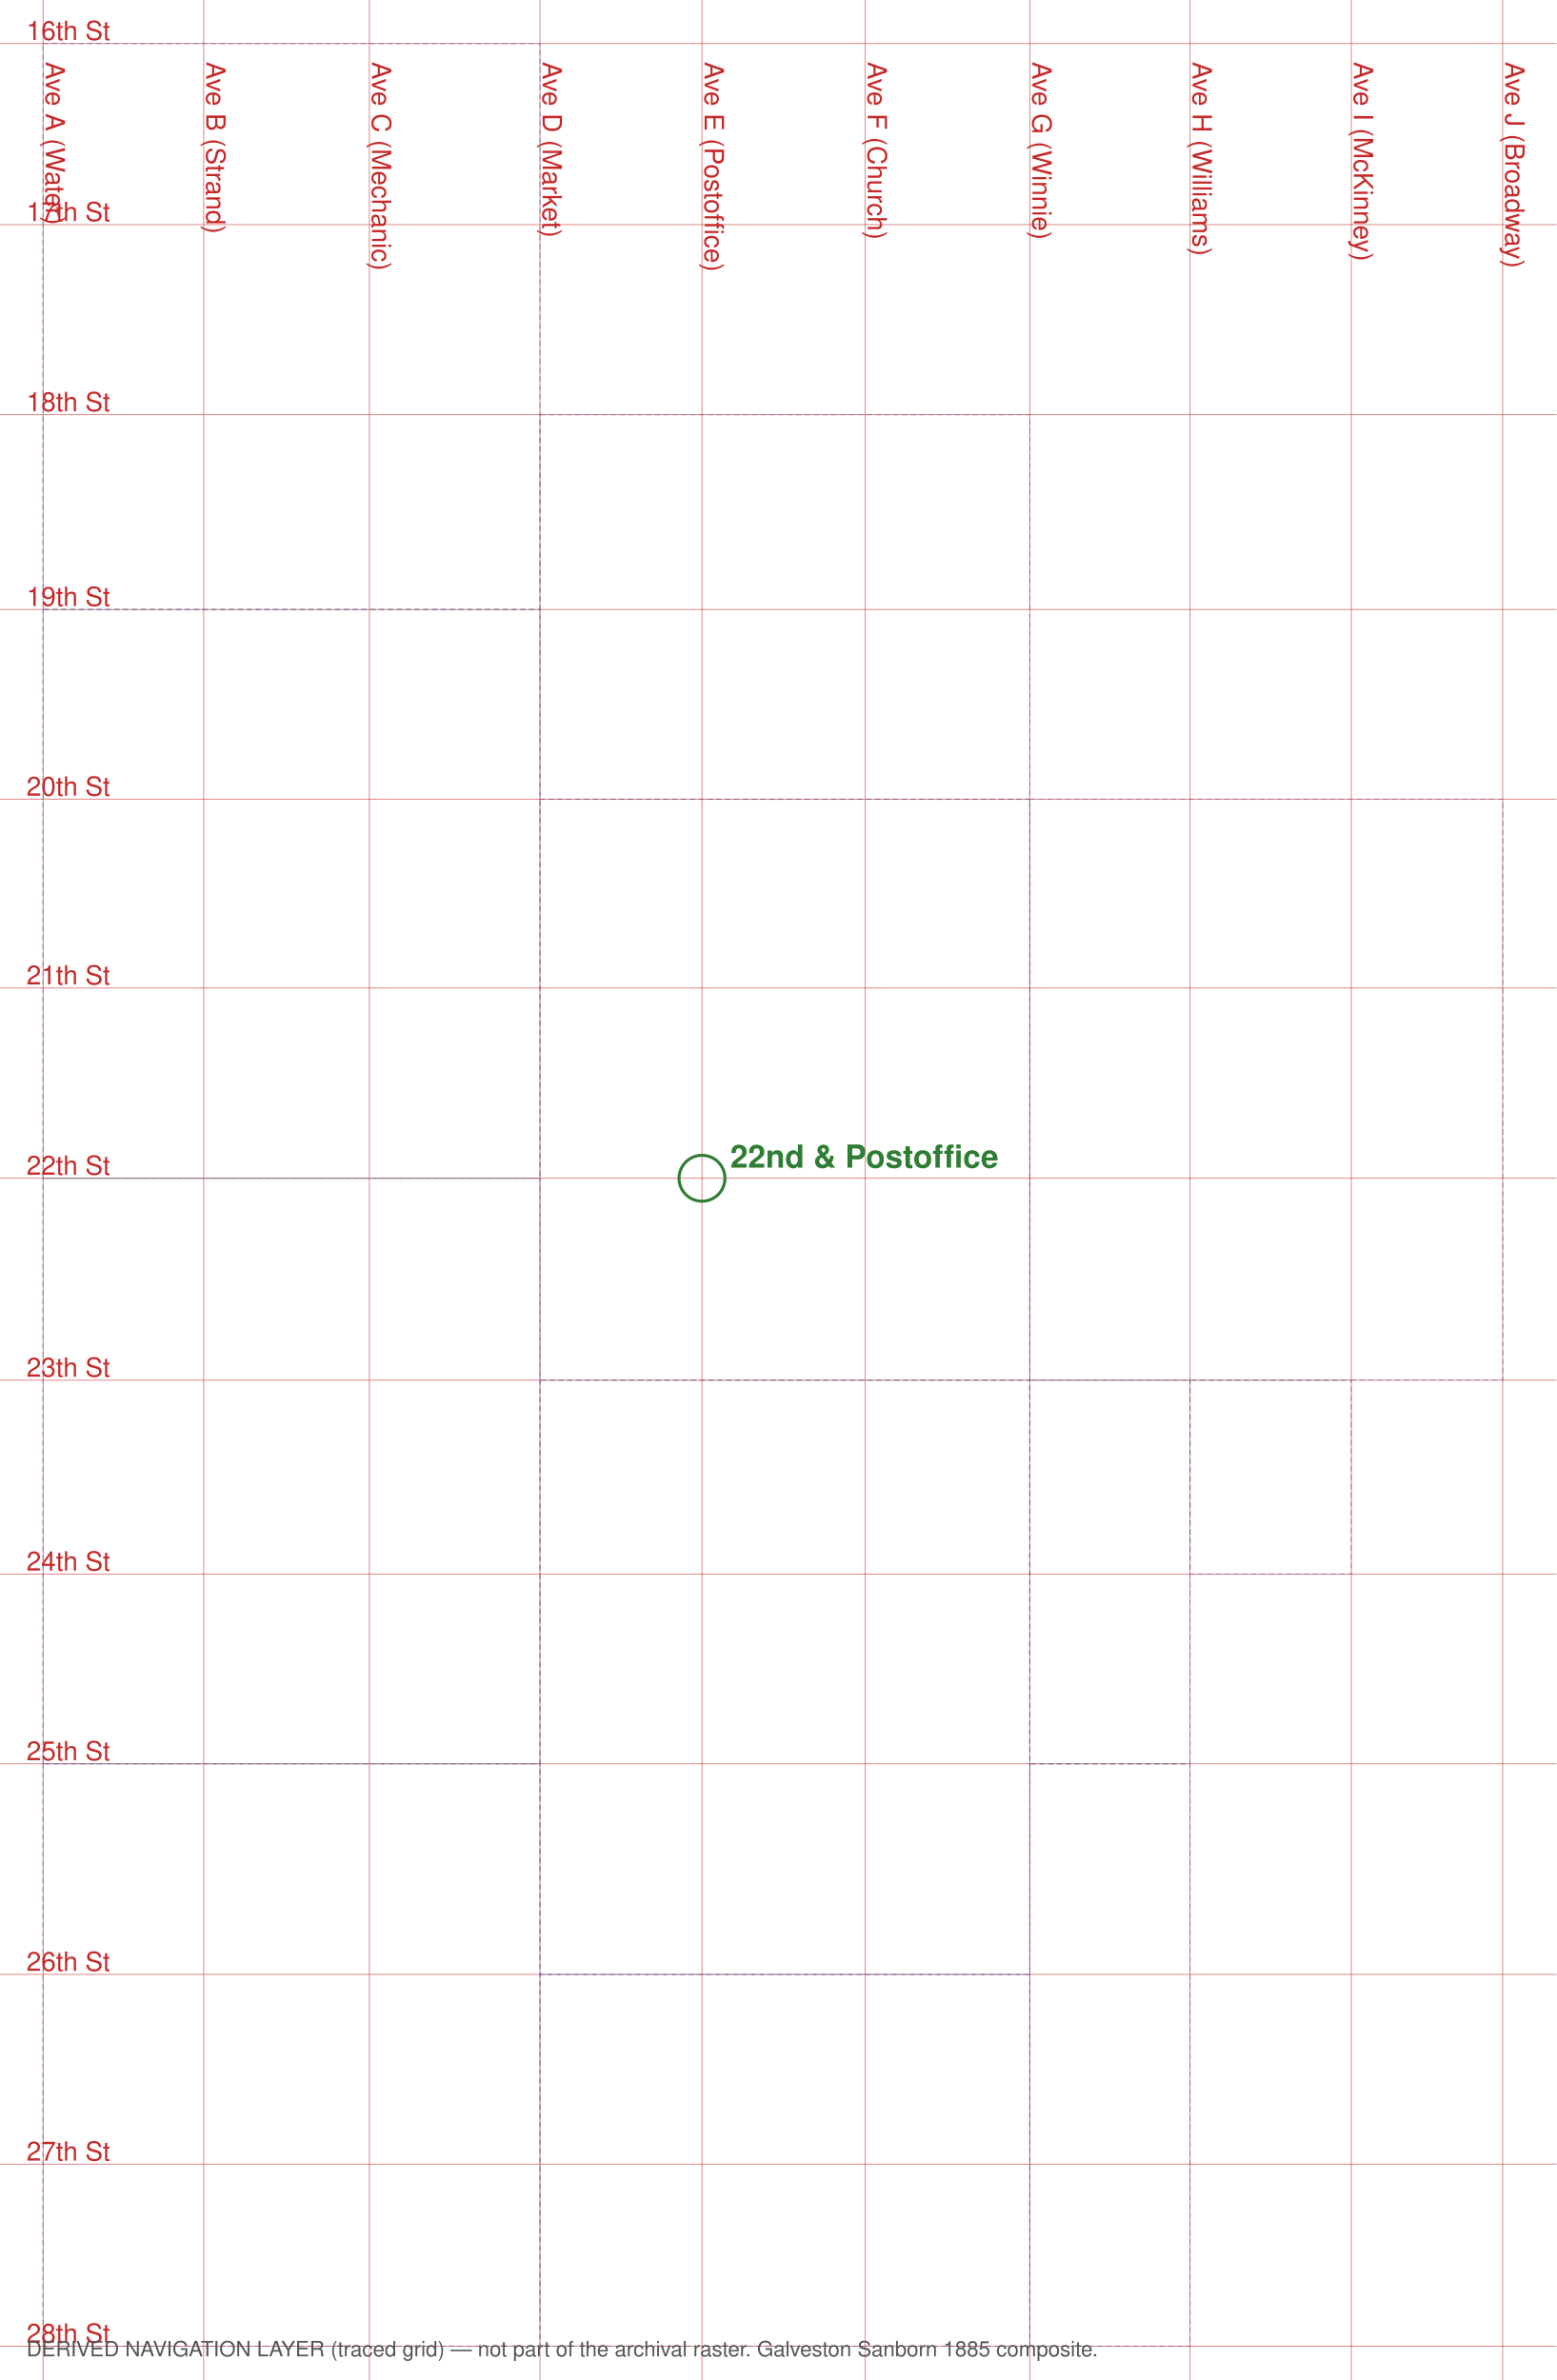
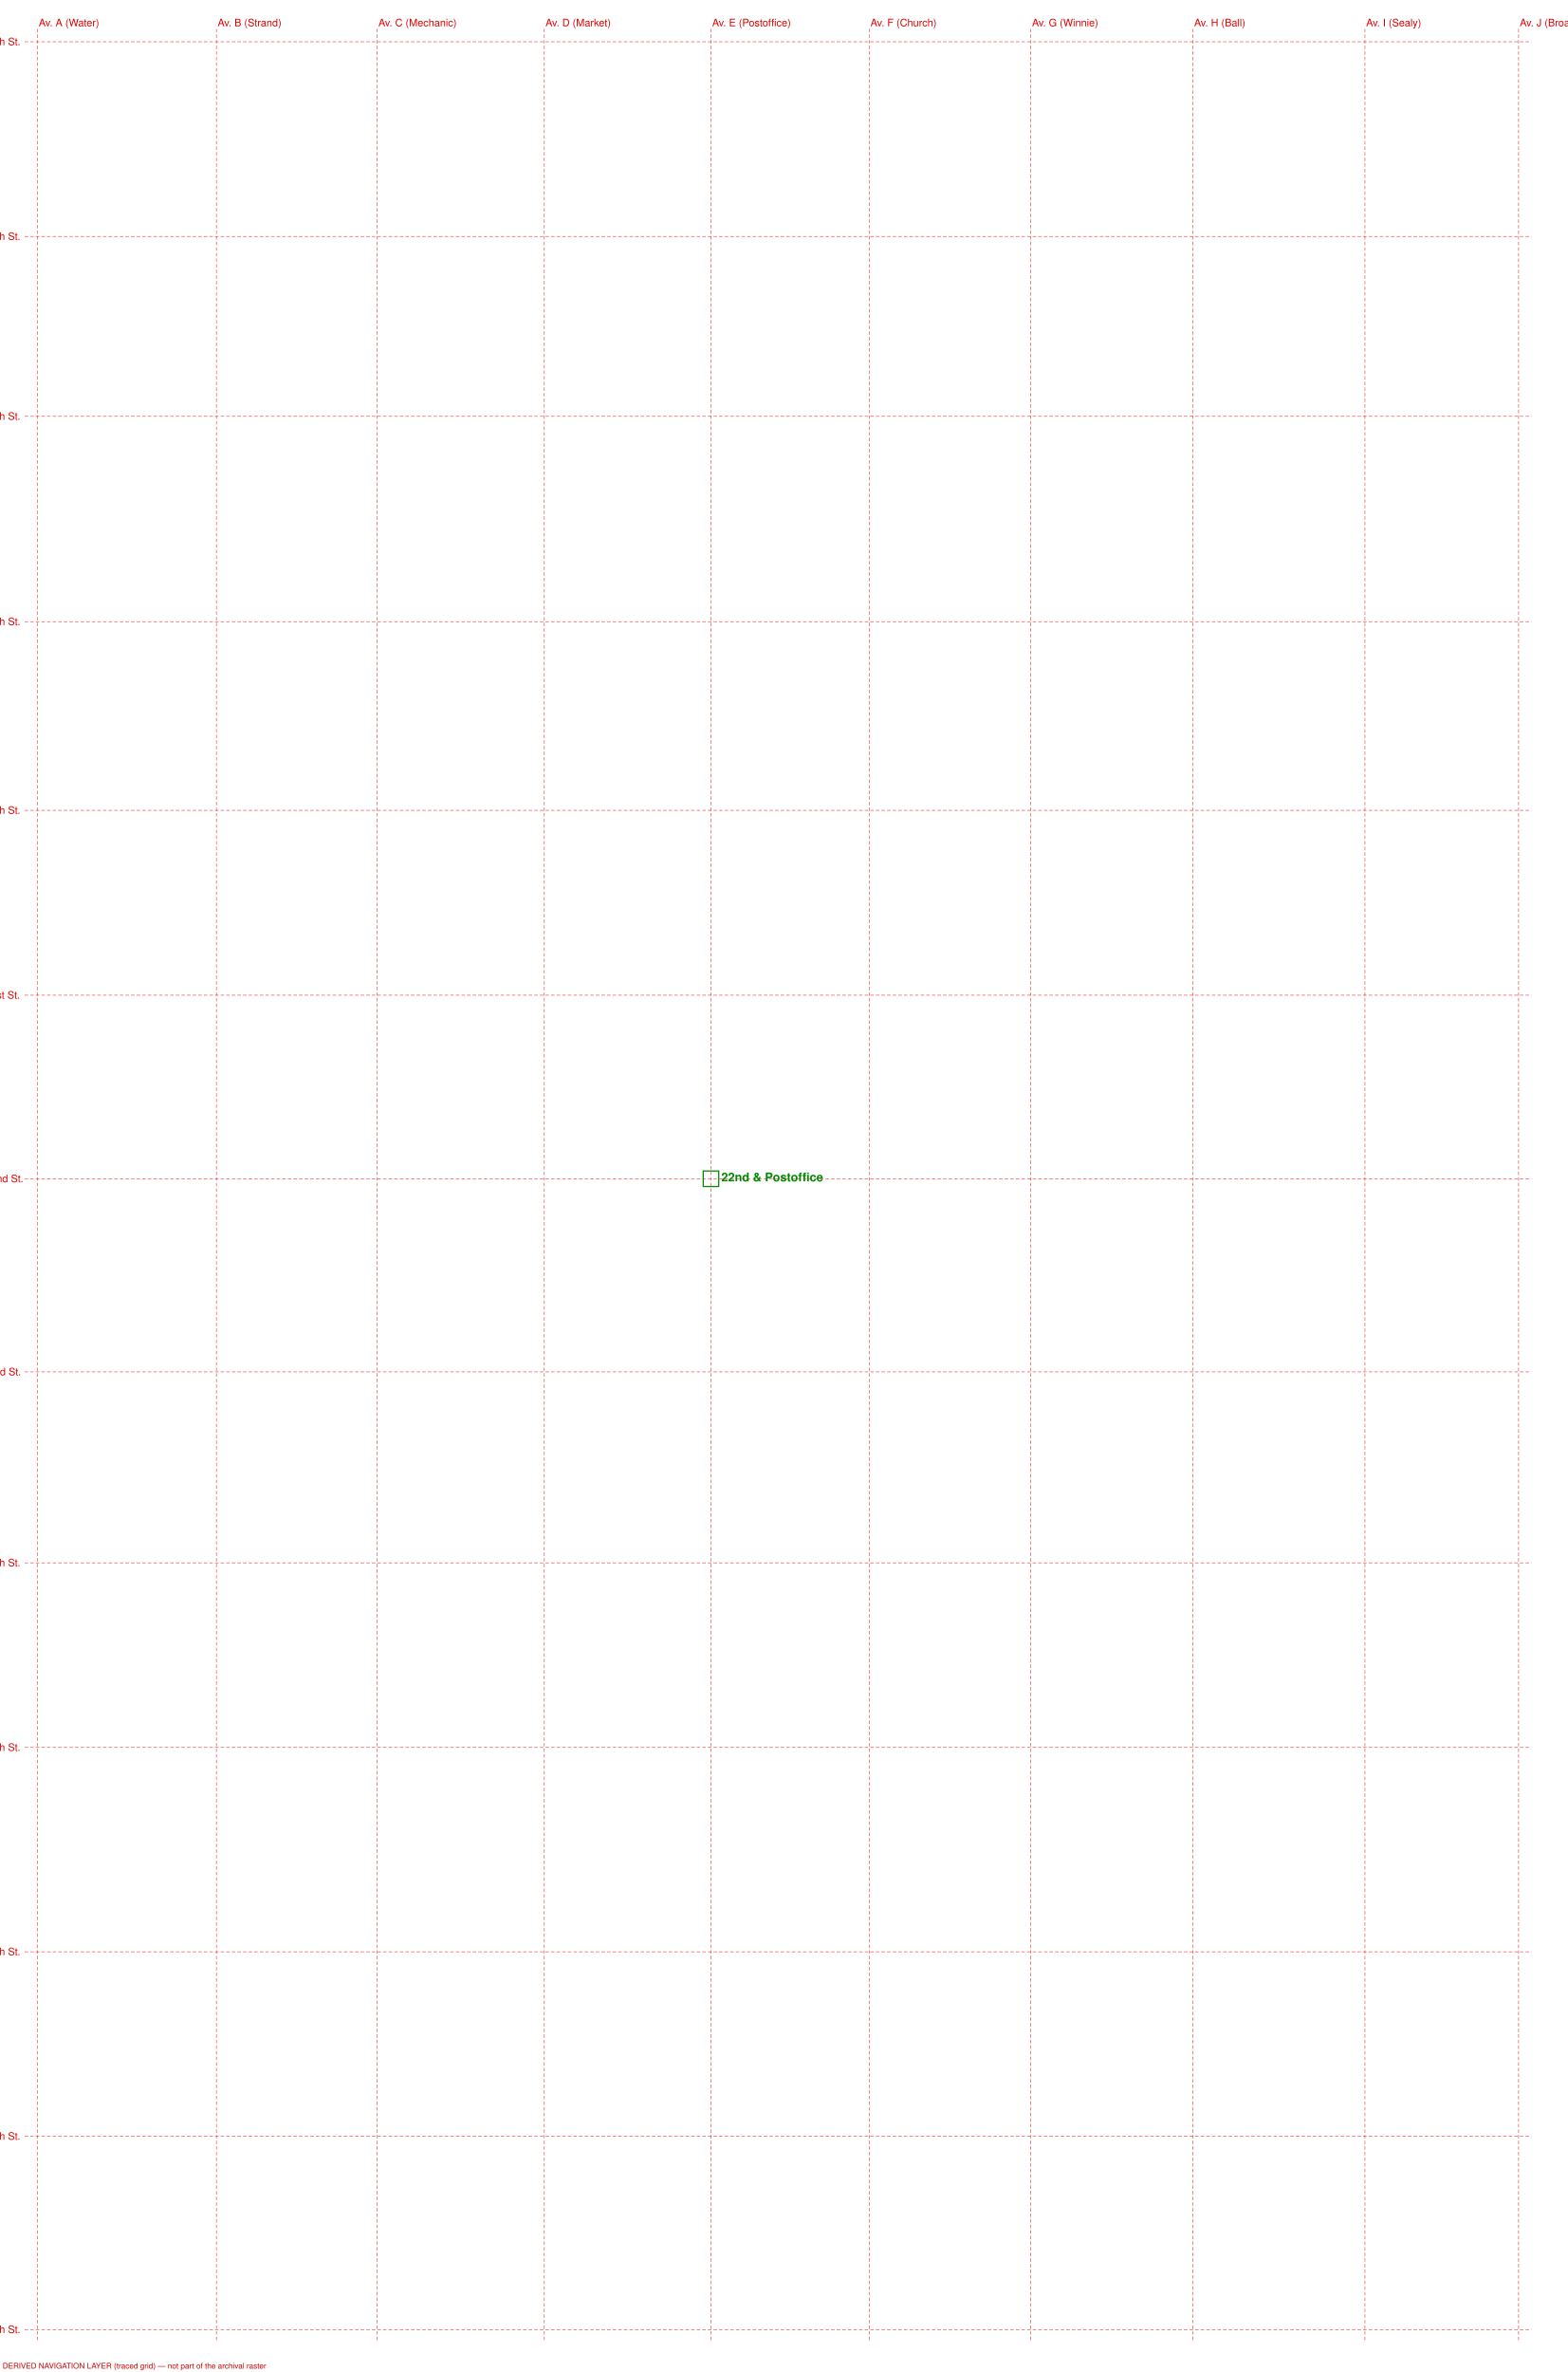
- <svg xmlns="http://www.w3.org/2000/svg" viewBox="0 0 17632 26968" font-family="Helvetica,Arial,sans-serif">
-   <rect x="0" y="0" width="17632" height="26968" fill="none" />
-   <rect x="488" y="493" width="5629" height="6413" fill="none" stroke="#1565c0" stroke-width="12" stroke-dasharray="60,40" opacity="0.5" />
-   <rect x="6117" y="4699" width="5548" height="4357" fill="none" stroke="#1565c0" stroke-width="12" stroke-dasharray="60,40" opacity="0.5" />
-   <rect x="11665" y="19986" width="1814" height="6599" fill="none" stroke="#1565c0" stroke-width="12" stroke-dasharray="60,40" opacity="0.5" />
-   <rect x="11665" y="9056" width="5357" height="6582" fill="none" stroke="#1565c0" stroke-width="12" stroke-dasharray="60,40" opacity="0.5" />
-   <rect x="6117" y="9056" width="5548" height="6582" fill="none" stroke="#1565c0" stroke-width="12" stroke-dasharray="60,40" opacity="0.5" />
-   <rect x="488" y="6906" width="5629" height="6445" fill="none" stroke="#1565c0" stroke-width="12" stroke-dasharray="60,40" opacity="0.5" />
-   <rect x="488" y="13351" width="5629" height="6635" fill="none" stroke="#1565c0" stroke-width="12" stroke-dasharray="60,40" opacity="0.5" />
-   <rect x="6117" y="15639" width="5548" height="6733" fill="none" stroke="#1565c0" stroke-width="12" stroke-dasharray="60,40" opacity="0.5" />
-   <rect x="11665" y="15639" width="1814" height="4347" fill="none" stroke="#1565c0" stroke-width="12" stroke-dasharray="60,40" opacity="0.5" />
-   <rect x="13480" y="15639" width="1827" height="2197" fill="none" stroke="#1565c0" stroke-width="12" stroke-dasharray="60,40" opacity="0.5" />
-   <rect x="6117" y="22372" width="5548" height="4213" fill="none" stroke="#1565c0" stroke-width="12" stroke-dasharray="60,40" opacity="0.5" />
-   <rect x="488" y="19986" width="5629" height="6599" fill="none" stroke="#1565c0" stroke-width="12" stroke-dasharray="60,40" opacity="0.5" />
-   <line x1="488" y1="0" x2="488" y2="26968" stroke="#c62828" stroke-width="10" opacity="0.6" />
-   <text x="518" y="700" fill="#c62828" font-size="300" transform="rotate(90 518 700)">Ave A (Water)</text>
-   <line x1="2307" y1="0" x2="2307" y2="26968" stroke="#c62828" stroke-width="10" opacity="0.6" />
-   <text x="2337" y="700" fill="#c62828" font-size="300" transform="rotate(90 2337 700)">Ave B (Strand)</text>
-   <line x1="4184" y1="0" x2="4184" y2="26968" stroke="#c62828" stroke-width="10" opacity="0.6" />
-   <text x="4214" y="700" fill="#c62828" font-size="300" transform="rotate(90 4214 700)">Ave C (Mechanic)</text>
-   <line x1="6117" y1="0" x2="6117" y2="26968" stroke="#c62828" stroke-width="10" opacity="0.6" />
-   <text x="6147" y="700" fill="#c62828" font-size="300" transform="rotate(90 6147 700)">Ave D (Market)</text>
-   <line x1="7952" y1="0" x2="7952" y2="26968" stroke="#c62828" stroke-width="10" opacity="0.6" />
-   <text x="7982" y="700" fill="#c62828" font-size="300" transform="rotate(90 7982 700)">Ave E (Postoffice)</text>
-   <line x1="9799" y1="0" x2="9799" y2="26968" stroke="#c62828" stroke-width="10" opacity="0.6" />
-   <text x="9829" y="700" fill="#c62828" font-size="300" transform="rotate(90 9829 700)">Ave F (Church)</text>
-   <line x1="11665" y1="0" x2="11665" y2="26968" stroke="#c62828" stroke-width="10" opacity="0.6" />
-   <text x="11695" y="700" fill="#c62828" font-size="300" transform="rotate(90 11695 700)">Ave G (Winnie)</text>
-   <line x1="13480" y1="0" x2="13480" y2="26968" stroke="#c62828" stroke-width="10" opacity="0.6" />
-   <text x="13510" y="700" fill="#c62828" font-size="300" transform="rotate(90 13510 700)">Ave H (Williams)</text>
-   <line x1="15307" y1="0" x2="15307" y2="26968" stroke="#c62828" stroke-width="10" opacity="0.6" />
-   <text x="15337" y="700" fill="#c62828" font-size="300" transform="rotate(90 15337 700)">Ave I (McKinney)</text>
-   <line x1="17022" y1="0" x2="17022" y2="26968" stroke="#c62828" stroke-width="10" opacity="0.6" />
-   <text x="17052" y="700" fill="#c62828" font-size="300" transform="rotate(90 17052 700)">Ave J (Broadway)</text>
-   <line x1="0" y1="493" x2="17632" y2="493" stroke="#c62828" stroke-width="10" opacity="0.6" />
-   <text x="300" y="453" fill="#c62828" font-size="300">16th St</text>
-   <line x1="0" y1="2545" x2="17632" y2="2545" stroke="#c62828" stroke-width="10" opacity="0.6" />
-   <text x="300" y="2505" fill="#c62828" font-size="300">17th St</text>
-   <line x1="0" y1="4699" x2="17632" y2="4699" stroke="#c62828" stroke-width="10" opacity="0.6" />
-   <text x="300" y="4659" fill="#c62828" font-size="300">18th St</text>
-   <line x1="0" y1="6906" x2="17632" y2="6906" stroke="#c62828" stroke-width="10" opacity="0.6" />
-   <text x="300" y="6866" fill="#c62828" font-size="300">19th St</text>
-   <line x1="0" y1="9056" x2="17632" y2="9056" stroke="#c62828" stroke-width="10" opacity="0.6" />
-   <text x="300" y="9016" fill="#c62828" font-size="300">20th St</text>
-   <line x1="0" y1="11195" x2="17632" y2="11195" stroke="#c62828" stroke-width="10" opacity="0.6" />
-   <text x="300" y="11155" fill="#c62828" font-size="300">21th St</text>
-   <line x1="0" y1="13351" x2="17632" y2="13351" stroke="#c62828" stroke-width="10" opacity="0.6" />
-   <text x="300" y="13311" fill="#c62828" font-size="300">22th St</text>
-   <line x1="0" y1="15639" x2="17632" y2="15639" stroke="#c62828" stroke-width="10" opacity="0.6" />
-   <text x="300" y="15599" fill="#c62828" font-size="300">23th St</text>
-   <line x1="0" y1="17836" x2="17632" y2="17836" stroke="#c62828" stroke-width="10" opacity="0.6" />
-   <text x="300" y="17796" fill="#c62828" font-size="300">24th St</text>
-   <line x1="0" y1="19986" x2="17632" y2="19986" stroke="#c62828" stroke-width="10" opacity="0.6" />
-   <text x="300" y="19946" fill="#c62828" font-size="300">25th St</text>
-   <line x1="0" y1="22372" x2="17632" y2="22372" stroke="#c62828" stroke-width="10" opacity="0.6" />
-   <text x="300" y="22332" fill="#c62828" font-size="300">26th St</text>
-   <line x1="0" y1="24522" x2="17632" y2="24522" stroke="#c62828" stroke-width="10" opacity="0.6" />
-   <text x="300" y="24482" fill="#c62828" font-size="300">27th St</text>
-   <line x1="0" y1="26585" x2="17632" y2="26585" stroke="#c62828" stroke-width="10" opacity="0.6" />
-   <text x="300" y="26545" fill="#c62828" font-size="300">28th St</text>
-   <circle cx="7952" cy="13351" r="260" fill="none" stroke="#2e7d32" stroke-width="34" />
-   <text x="8272" y="13231" fill="#2e7d32" font-size="360" font-weight="bold">22nd &amp; Postoffice</text>
-   <text x="300" y="26700" fill="#555" font-size="240">DERIVED NAVIGATION LAYER (traced grid) — not part of the archival raster. Galveston Sanborn 1885 composite.</text>
+ <svg xmlns="http://www.w3.org/2000/svg" viewBox="0 0 18188 27524" font-family="Helvetica,Arial">
+   <text x="30" y="27484" font-size="90" fill="#c00">DERIVED NAVIGATION LAYER (traced grid) — not part of the archival raster</text>
+   <line x1="436" y1="335" x2="436" y2="27182" stroke="#d00" stroke-width="7" stroke-dasharray="40 25" opacity="0.75" />
+   <text x="450" y="305" font-size="120" fill="#d00">Av. A (Water)</text>
+   <line x1="2512" y1="335" x2="2512" y2="27182" stroke="#d00" stroke-width="7" stroke-dasharray="40 25" opacity="0.75" />
+   <text x="2526" y="305" font-size="120" fill="#d00">Av. B (Strand)</text>
+   <line x1="4378" y1="335" x2="4378" y2="27182" stroke="#d00" stroke-width="7" stroke-dasharray="40 25" opacity="0.75" />
+   <text x="4392" y="305" font-size="120" fill="#d00">Av. C (Mechanic)</text>
+   <line x1="6317" y1="335" x2="6317" y2="27182" stroke="#d00" stroke-width="7" stroke-dasharray="40 25" opacity="0.75" />
+   <text x="6331" y="305" font-size="120" fill="#d00">Av. D (Market)</text>
+   <line x1="8252" y1="335" x2="8252" y2="27182" stroke="#d00" stroke-width="7" stroke-dasharray="40 25" opacity="0.75" />
+   <text x="8266" y="305" font-size="120" fill="#d00">Av. E (Postoffice)</text>
+   <line x1="10089" y1="335" x2="10089" y2="27182" stroke="#d00" stroke-width="7" stroke-dasharray="40 25" opacity="0.75" />
+   <text x="10103" y="305" font-size="120" fill="#d00">Av. F (Church)</text>
+   <line x1="11964" y1="335" x2="11964" y2="27182" stroke="#d00" stroke-width="7" stroke-dasharray="40 25" opacity="0.75" />
+   <text x="11978" y="305" font-size="120" fill="#d00">Av. G (Winnie)</text>
+   <line x1="13846" y1="335" x2="13846" y2="27182" stroke="#d00" stroke-width="7" stroke-dasharray="40 25" opacity="0.75" />
+   <text x="13860" y="305" font-size="120" fill="#d00">Av. H (Ball)</text>
+   <line x1="15842" y1="335" x2="15842" y2="27182" stroke="#d00" stroke-width="7" stroke-dasharray="40 25" opacity="0.75" />
+   <text x="15856" y="305" font-size="120" fill="#d00">Av. I (Sealy)</text>
+   <line x1="17625" y1="335" x2="17625" y2="27182" stroke="#d00" stroke-width="7" stroke-dasharray="40 25" opacity="0.75" />
+   <text x="17639" y="305" font-size="120" fill="#d00">Av. J (Broadway)</text>
+   <line x1="286" y1="485" x2="17775" y2="485" stroke="#d00" stroke-width="7" stroke-dasharray="40 25" opacity="0.75" />
+   <text x="-174" y="525" font-size="120" fill="#d00">16th St.</text>
+   <line x1="286" y1="2744" x2="17775" y2="2744" stroke="#d00" stroke-width="7" stroke-dasharray="40 25" opacity="0.75" />
+   <text x="-174" y="2784" font-size="120" fill="#d00">17th St.</text>
+   <line x1="286" y1="4831" x2="17775" y2="4831" stroke="#d00" stroke-width="7" stroke-dasharray="40 25" opacity="0.75" />
+   <text x="-174" y="4871" font-size="120" fill="#d00">18th St.</text>
+   <line x1="286" y1="7214" x2="17775" y2="7214" stroke="#d00" stroke-width="7" stroke-dasharray="40 25" opacity="0.75" />
+   <text x="-174" y="7254" font-size="120" fill="#d00">19th St.</text>
+   <line x1="286" y1="9403" x2="17775" y2="9403" stroke="#d00" stroke-width="7" stroke-dasharray="40 25" opacity="0.75" />
+   <text x="-174" y="9443" font-size="120" fill="#d00">20th St.</text>
+   <line x1="286" y1="11548" x2="17775" y2="11548" stroke="#d00" stroke-width="7" stroke-dasharray="40 25" opacity="0.75" />
+   <text x="-174" y="11588" font-size="120" fill="#d00">21st St.</text>
+   <line x1="286" y1="13678" x2="17775" y2="13678" stroke="#d00" stroke-width="7" stroke-dasharray="40 25" opacity="0.75" />
+   <text x="-174" y="13718" font-size="120" fill="#d00">22nd St.</text>
+   <line x1="286" y1="15919" x2="17775" y2="15919" stroke="#d00" stroke-width="7" stroke-dasharray="40 25" opacity="0.75" />
+   <text x="-174" y="15959" font-size="120" fill="#d00">23rd St.</text>
+   <line x1="286" y1="18135" x2="17775" y2="18135" stroke="#d00" stroke-width="7" stroke-dasharray="40 25" opacity="0.75" />
+   <text x="-174" y="18175" font-size="120" fill="#d00">24th St.</text>
+   <line x1="286" y1="20277" x2="17775" y2="20277" stroke="#d00" stroke-width="7" stroke-dasharray="40 25" opacity="0.75" />
+   <text x="-174" y="20317" font-size="120" fill="#d00">25th St.</text>
+   <line x1="286" y1="22648" x2="17775" y2="22648" stroke="#d00" stroke-width="7" stroke-dasharray="40 25" opacity="0.75" />
+   <text x="-174" y="22688" font-size="120" fill="#d00">26th St.</text>
+   <line x1="286" y1="24789" x2="17775" y2="24789" stroke="#d00" stroke-width="7" stroke-dasharray="40 25" opacity="0.75" />
+   <text x="-174" y="24829" font-size="120" fill="#d00">27th St.</text>
+   <line x1="286" y1="27032" x2="17775" y2="27032" stroke="#d00" stroke-width="7" stroke-dasharray="40 25" opacity="0.75" />
+   <text x="-174" y="27072" font-size="120" fill="#d00">28th St.</text>
+   <rect x="8162" y="13588" width="180" height="180" fill="none" stroke="#080" stroke-width="14" />
+   <text x="8372" y="13708" font-size="140" fill="#080" font-weight="bold">22nd &amp; Postoffice</text>
</svg>
